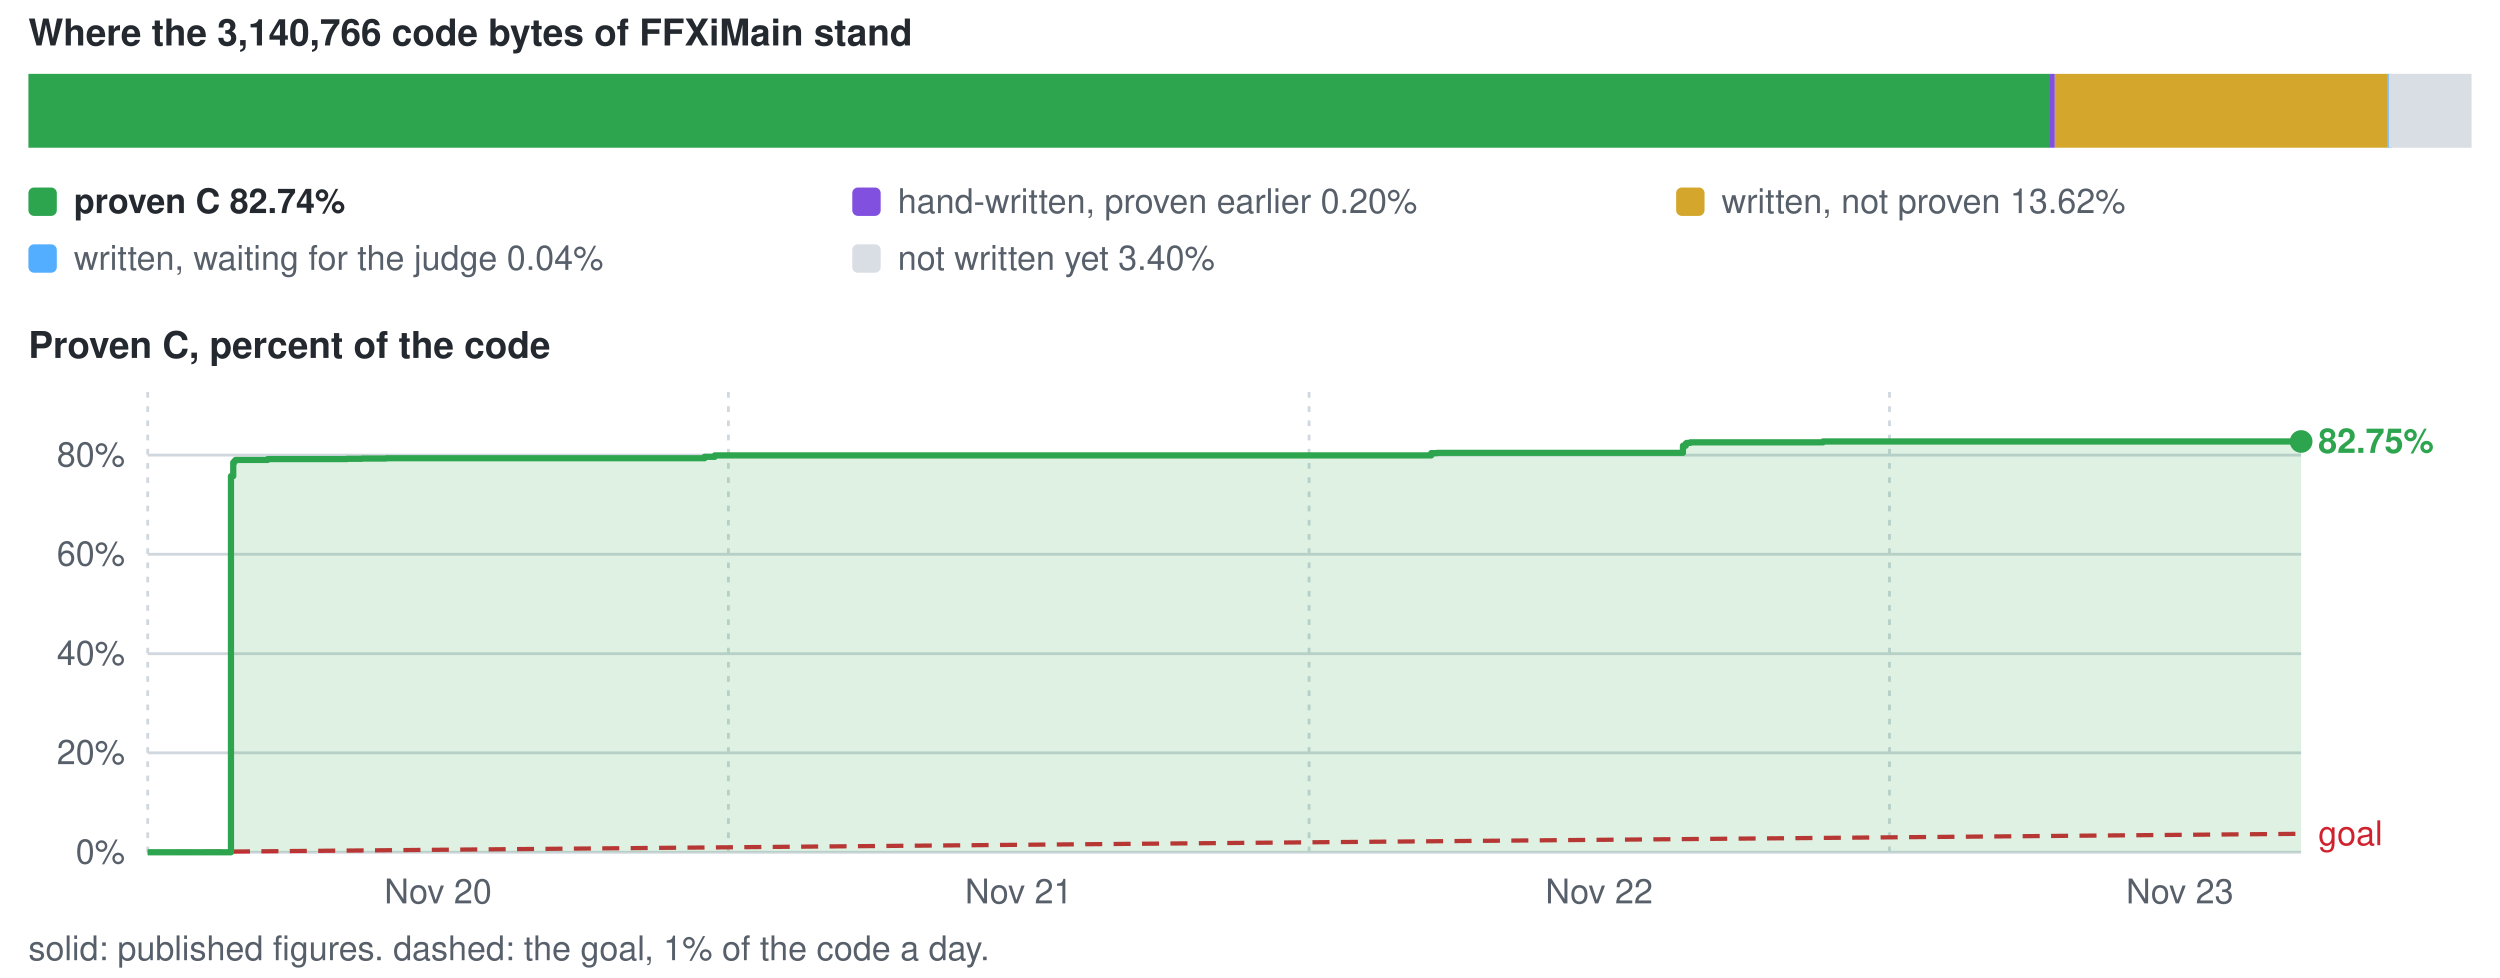
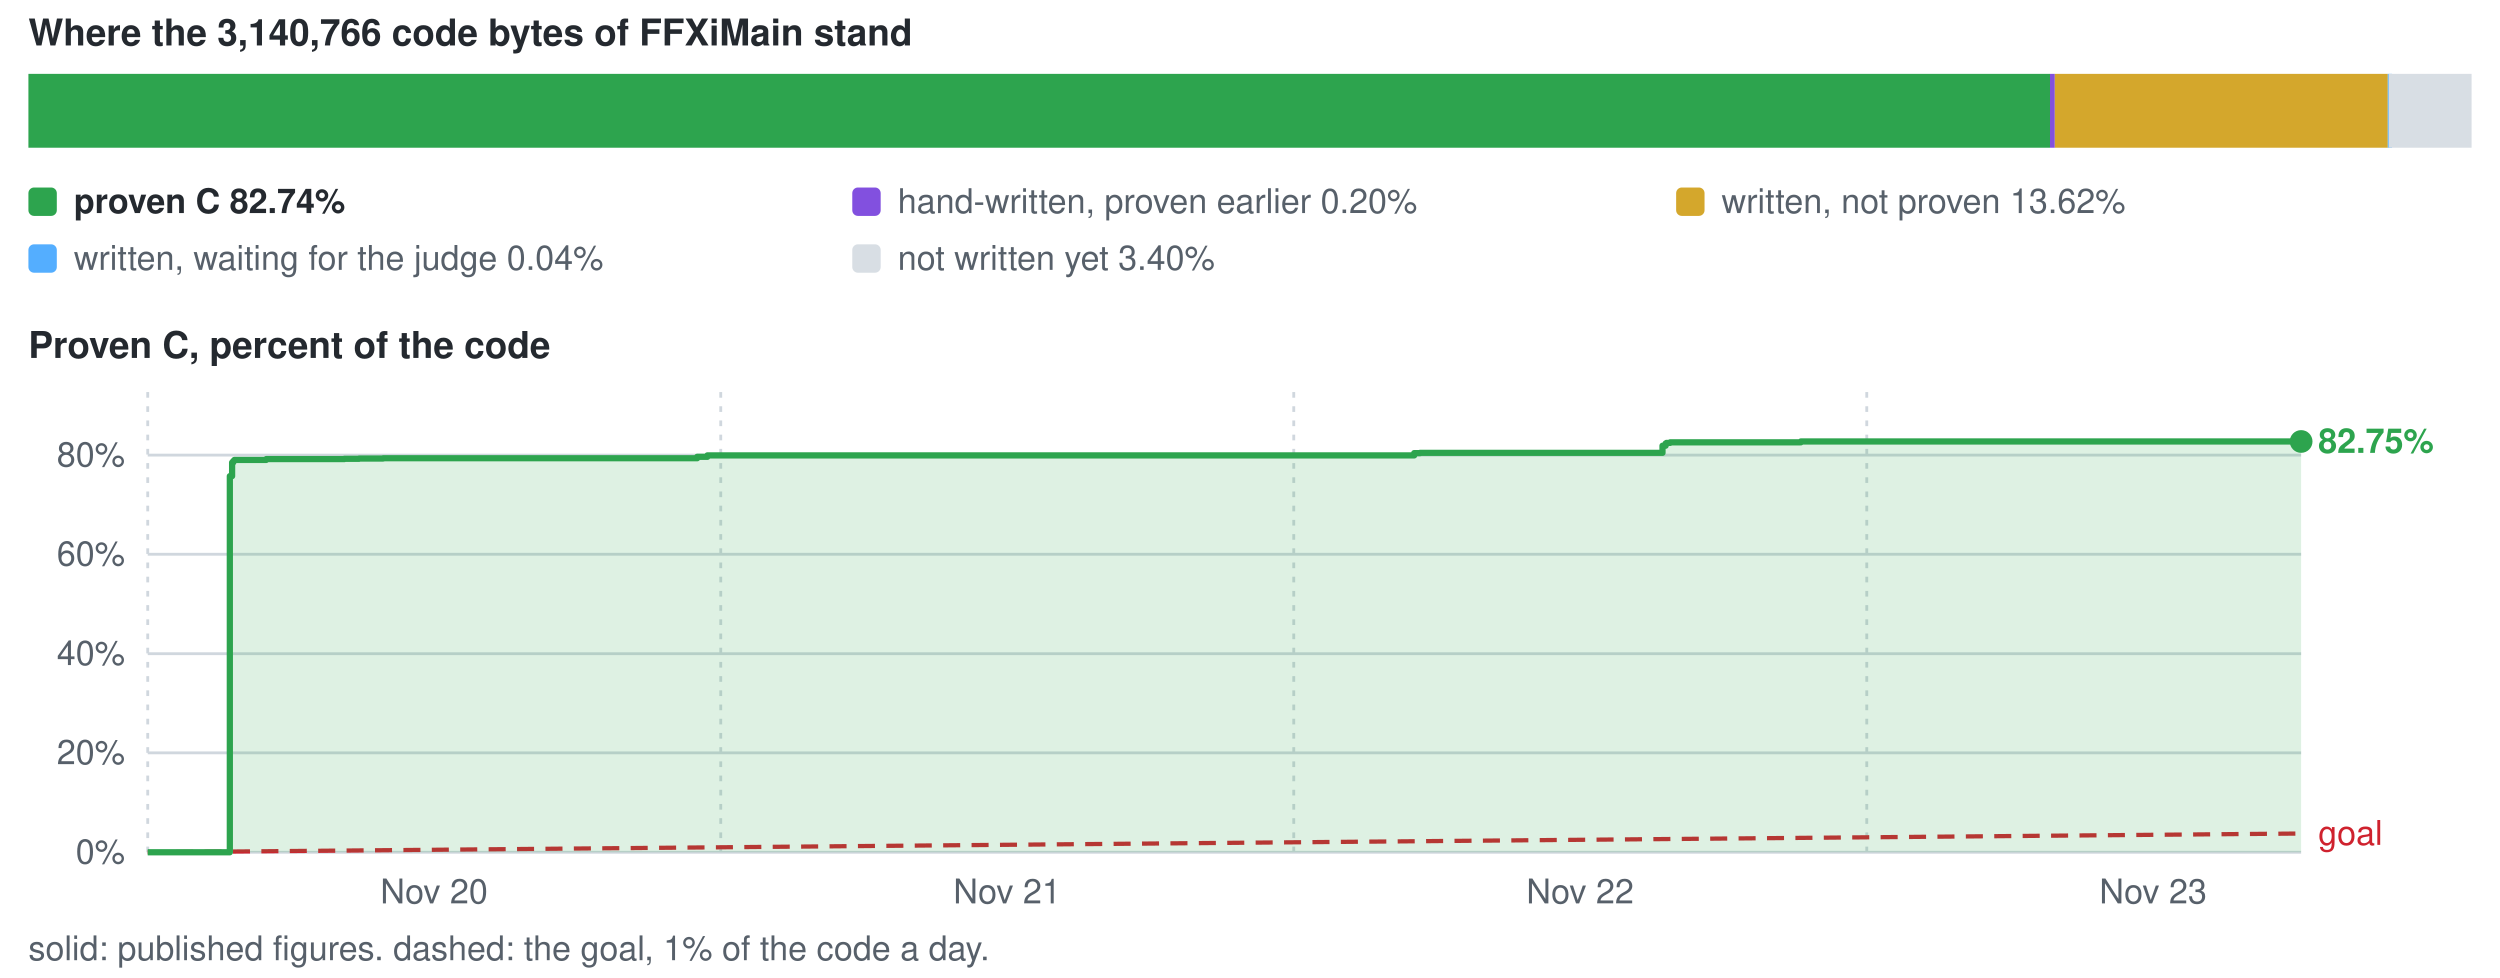
<svg xmlns="http://www.w3.org/2000/svg" viewBox="0 0 880 344" width="880" height="344" role="img" aria-label="conversion progress">
  <style>text{font-family:-apple-system,BlinkMacSystemFont,'Segoe UI',Helvetica,Arial,sans-serif;font-size:12px;fill:#57606a}.s{fill:#24292f;font-weight:600}.b{font-size:13px}</style>
  <text x="10" y="16" class="s b">Where the 3,140,766 code bytes of FFXiMain stand</text>
  <rect x="10.0" y="26" width="711.6" height="26" fill="#2da44e" />
  <rect x="721.6" y="26" width="1.7" height="26" fill="#8250df" />
  <rect x="723.3" y="26" width="117.2" height="26" fill="#d4a72c" />
  <rect x="840.5" y="26" width="1.5" height="26" fill="#54aeff" />
  <rect x="840.8" y="26" width="29.2" height="26" fill="#d8dee4" />
  <rect x="10" y="66" width="10" height="10" rx="2" fill="#2da44e" />
  <text x="26" y="75" class="s">proven C 82.74%</text>
  <rect x="300" y="66" width="10" height="10" rx="2" fill="#8250df" />
  <text x="316" y="75">hand-written, proven earlier 0.20%</text>
  <rect x="590" y="66" width="10" height="10" rx="2" fill="#d4a72c" />
  <text x="606" y="75">written, not proven 13.62%</text>
  <rect x="10" y="86" width="10" height="10" rx="2" fill="#54aeff" />
  <text x="26" y="95">written, waiting for the judge 0.04%</text>
  <rect x="300" y="86" width="10" height="10" rx="2" fill="#d8dee4" />
  <text x="316" y="95">not written yet 3.40%</text>
  <text x="10" y="126" class="s b">Proven C, percent of the code</text>
  <line x1="52" y1="300.0" x2="810" y2="300.0" stroke="#d0d7de" stroke-width="1" />
  <text x="44" y="304.0" text-anchor="end">0%</text>
  <line x1="52" y1="265.0" x2="810" y2="265.0" stroke="#d0d7de" stroke-width="1" />
  <text x="44" y="269.0" text-anchor="end">20%</text>
  <line x1="52" y1="230.1" x2="810" y2="230.1" stroke="#d0d7de" stroke-width="1" />
  <text x="44" y="234.1" text-anchor="end">40%</text>
  <line x1="52" y1="195.1" x2="810" y2="195.1" stroke="#d0d7de" stroke-width="1" />
  <text x="44" y="199.1" text-anchor="end">60%</text>
  <line x1="52" y1="160.2" x2="810" y2="160.2" stroke="#d0d7de" stroke-width="1" />
  <text x="44" y="164.2" text-anchor="end">80%</text>
  <line x1="52.0" y1="138" x2="52.0" y2="300" stroke="#d0d7de" stroke-width="1" stroke-dasharray="2 3" />
-   <text x="154.2" y="318" text-anchor="middle">Nov 20</text>
-   <line x1="256.4" y1="138" x2="256.4" y2="300" stroke="#d0d7de" stroke-width="1" stroke-dasharray="2 3" />
-   <text x="358.6" y="318" text-anchor="middle">Nov 21</text>
-   <line x1="460.8" y1="138" x2="460.8" y2="300" stroke="#d0d7de" stroke-width="1" stroke-dasharray="2 3" />
-   <text x="562.9" y="318" text-anchor="middle">Nov 22</text>
-   <line x1="665.1" y1="138" x2="665.1" y2="300" stroke="#d0d7de" stroke-width="1" stroke-dasharray="2 3" />
-   <text x="767.3" y="318" text-anchor="middle">Nov 23</text>
-   <line x1="52.0" y1="300.0" x2="810.0" y2="293.5" stroke="#cf222e" stroke-width="1.5" stroke-dasharray="6 4" />
-   <text x="816.0" y="297.5" style="fill:#cf222e">goal</text>
-   <path d="M52.0 300.0 H81.3 V167.6 H82.1 V162.8 H82.5 V162.3 H82.8 V162.2 H82.9 V161.9 H83.0 V161.9 H94.2 V161.6 H98.3 V161.6 H103.0 V161.6 H103.0 V161.6 H106.2 V161.6 H112.7 V161.6 H117.3 V161.6 H122.1 V161.5 H127.4 V161.4 H136.0 V161.3 H148.6 V161.3 H164.9 V161.3 H248.0 V160.8 H248.2 V160.8 H251.6 V160.3 H254.1 V160.3 H258.7 V160.3 H501.7 V160.3 H503.8 V159.5 H503.9 V159.5 H504.0 V159.5 H505.9 V159.4 H508.3 V159.4 H521.6 V159.4 H592.4 V156.9 H593.4 V156.1 H593.7 V155.9 H593.9 V155.9 H593.9 V155.9 H595.0 V155.7 H602.0 V155.7 H641.7 V155.4 H641.8 V155.4 H641.8 V155.4 H653.2 V155.4 H810.0 V155.4 H810.0 V155.4 V300.0 H52.0 Z" fill="#2da44e" fill-opacity="0.16" />
-   <path d="M52.0 300.0 H81.3 V167.6 H82.1 V162.8 H82.5 V162.3 H82.8 V162.2 H82.9 V161.9 H83.0 V161.9 H94.2 V161.6 H98.3 V161.6 H103.0 V161.6 H103.0 V161.6 H106.2 V161.6 H112.7 V161.6 H117.3 V161.6 H122.1 V161.5 H127.4 V161.4 H136.0 V161.3 H148.6 V161.3 H164.9 V161.3 H248.0 V160.8 H248.2 V160.8 H251.6 V160.3 H254.1 V160.3 H258.7 V160.3 H501.7 V160.3 H503.8 V159.5 H503.9 V159.5 H504.0 V159.5 H505.9 V159.4 H508.3 V159.4 H521.6 V159.4 H592.4 V156.9 H593.4 V156.1 H593.7 V155.9 H593.9 V155.9 H593.9 V155.9 H595.0 V155.7 H602.0 V155.7 H641.7 V155.4 H641.8 V155.4 H641.8 V155.4 H653.2 V155.4 H810.0 V155.4 H810.0 V155.4" fill="none" stroke="#2da44e" stroke-width="2.2" stroke-linejoin="round" />
+   <text x="152.8" y="318" text-anchor="middle">Nov 20</text>
+   <line x1="253.7" y1="138" x2="253.7" y2="300" stroke="#d0d7de" stroke-width="1" stroke-dasharray="2 3" />
+   <text x="354.5" y="318" text-anchor="middle">Nov 21</text>
+   <line x1="455.4" y1="138" x2="455.4" y2="300" stroke="#d0d7de" stroke-width="1" stroke-dasharray="2 3" />
+   <text x="556.2" y="318" text-anchor="middle">Nov 22</text>
+   <line x1="657.1" y1="138" x2="657.1" y2="300" stroke="#d0d7de" stroke-width="1" stroke-dasharray="2 3" />
+   <text x="757.9" y="318" text-anchor="middle">Nov 23</text>
+   <line x1="52.0" y1="300.0" x2="810.0" y2="293.4" stroke="#cf222e" stroke-width="1.5" stroke-dasharray="6 4" />
+   <text x="816.0" y="297.4" style="fill:#cf222e">goal</text>
+   <path d="M52.0 300.0 H80.9 V167.6 H81.7 V162.8 H82.1 V162.3 H82.4 V162.2 H82.5 V161.9 H82.6 V161.9 H93.7 V161.6 H97.7 V161.6 H102.3 V161.6 H102.3 V161.6 H105.5 V161.6 H111.9 V161.6 H116.4 V161.6 H121.2 V161.5 H126.4 V161.4 H134.9 V161.3 H147.3 V161.3 H163.4 V161.3 H245.4 V160.8 H245.6 V160.8 H249.0 V160.3 H251.4 V160.3 H256.0 V160.3 H495.8 V160.3 H497.8 V159.5 H498.0 V159.5 H498.1 V159.5 H499.9 V159.4 H502.3 V159.4 H515.4 V159.4 H585.2 V156.9 H586.3 V156.1 H586.6 V155.9 H586.7 V155.9 H586.8 V155.9 H587.9 V155.7 H594.8 V155.7 H633.9 V155.4 H634.0 V155.4 H634.1 V155.4 H645.3 V155.4 H800.0 V155.4 H800.0 V155.4 H810.0 V155.4 V300.0 H52.0 Z" fill="#2da44e" fill-opacity="0.16" />
+   <path d="M52.0 300.0 H80.9 V167.6 H81.7 V162.8 H82.1 V162.3 H82.4 V162.2 H82.5 V161.9 H82.6 V161.9 H93.7 V161.6 H97.7 V161.6 H102.3 V161.6 H102.3 V161.6 H105.5 V161.6 H111.9 V161.6 H116.4 V161.6 H121.2 V161.5 H126.4 V161.4 H134.9 V161.3 H147.3 V161.3 H163.4 V161.3 H245.4 V160.8 H245.6 V160.8 H249.0 V160.3 H251.4 V160.3 H256.0 V160.3 H495.8 V160.3 H497.8 V159.5 H498.0 V159.5 H498.1 V159.5 H499.9 V159.4 H502.3 V159.4 H515.4 V159.4 H585.2 V156.9 H586.3 V156.1 H586.6 V155.9 H586.7 V155.9 H586.8 V155.9 H587.9 V155.7 H594.8 V155.7 H633.9 V155.4 H634.0 V155.4 H634.1 V155.4 H645.3 V155.4 H800.0 V155.4 H800.0 V155.4 H810.0 V155.4" fill="none" stroke="#2da44e" stroke-width="2.2" stroke-linejoin="round" />
  <circle cx="810.0" cy="155.4" r="4" fill="#2da44e" />
  <text x="816.0" y="159.4" class="s" style="fill:#2da44e">82.75%</text>
  <text x="10" y="338">solid: published figures. dashed: the goal, 1% of the code a day.</text>
</svg>
